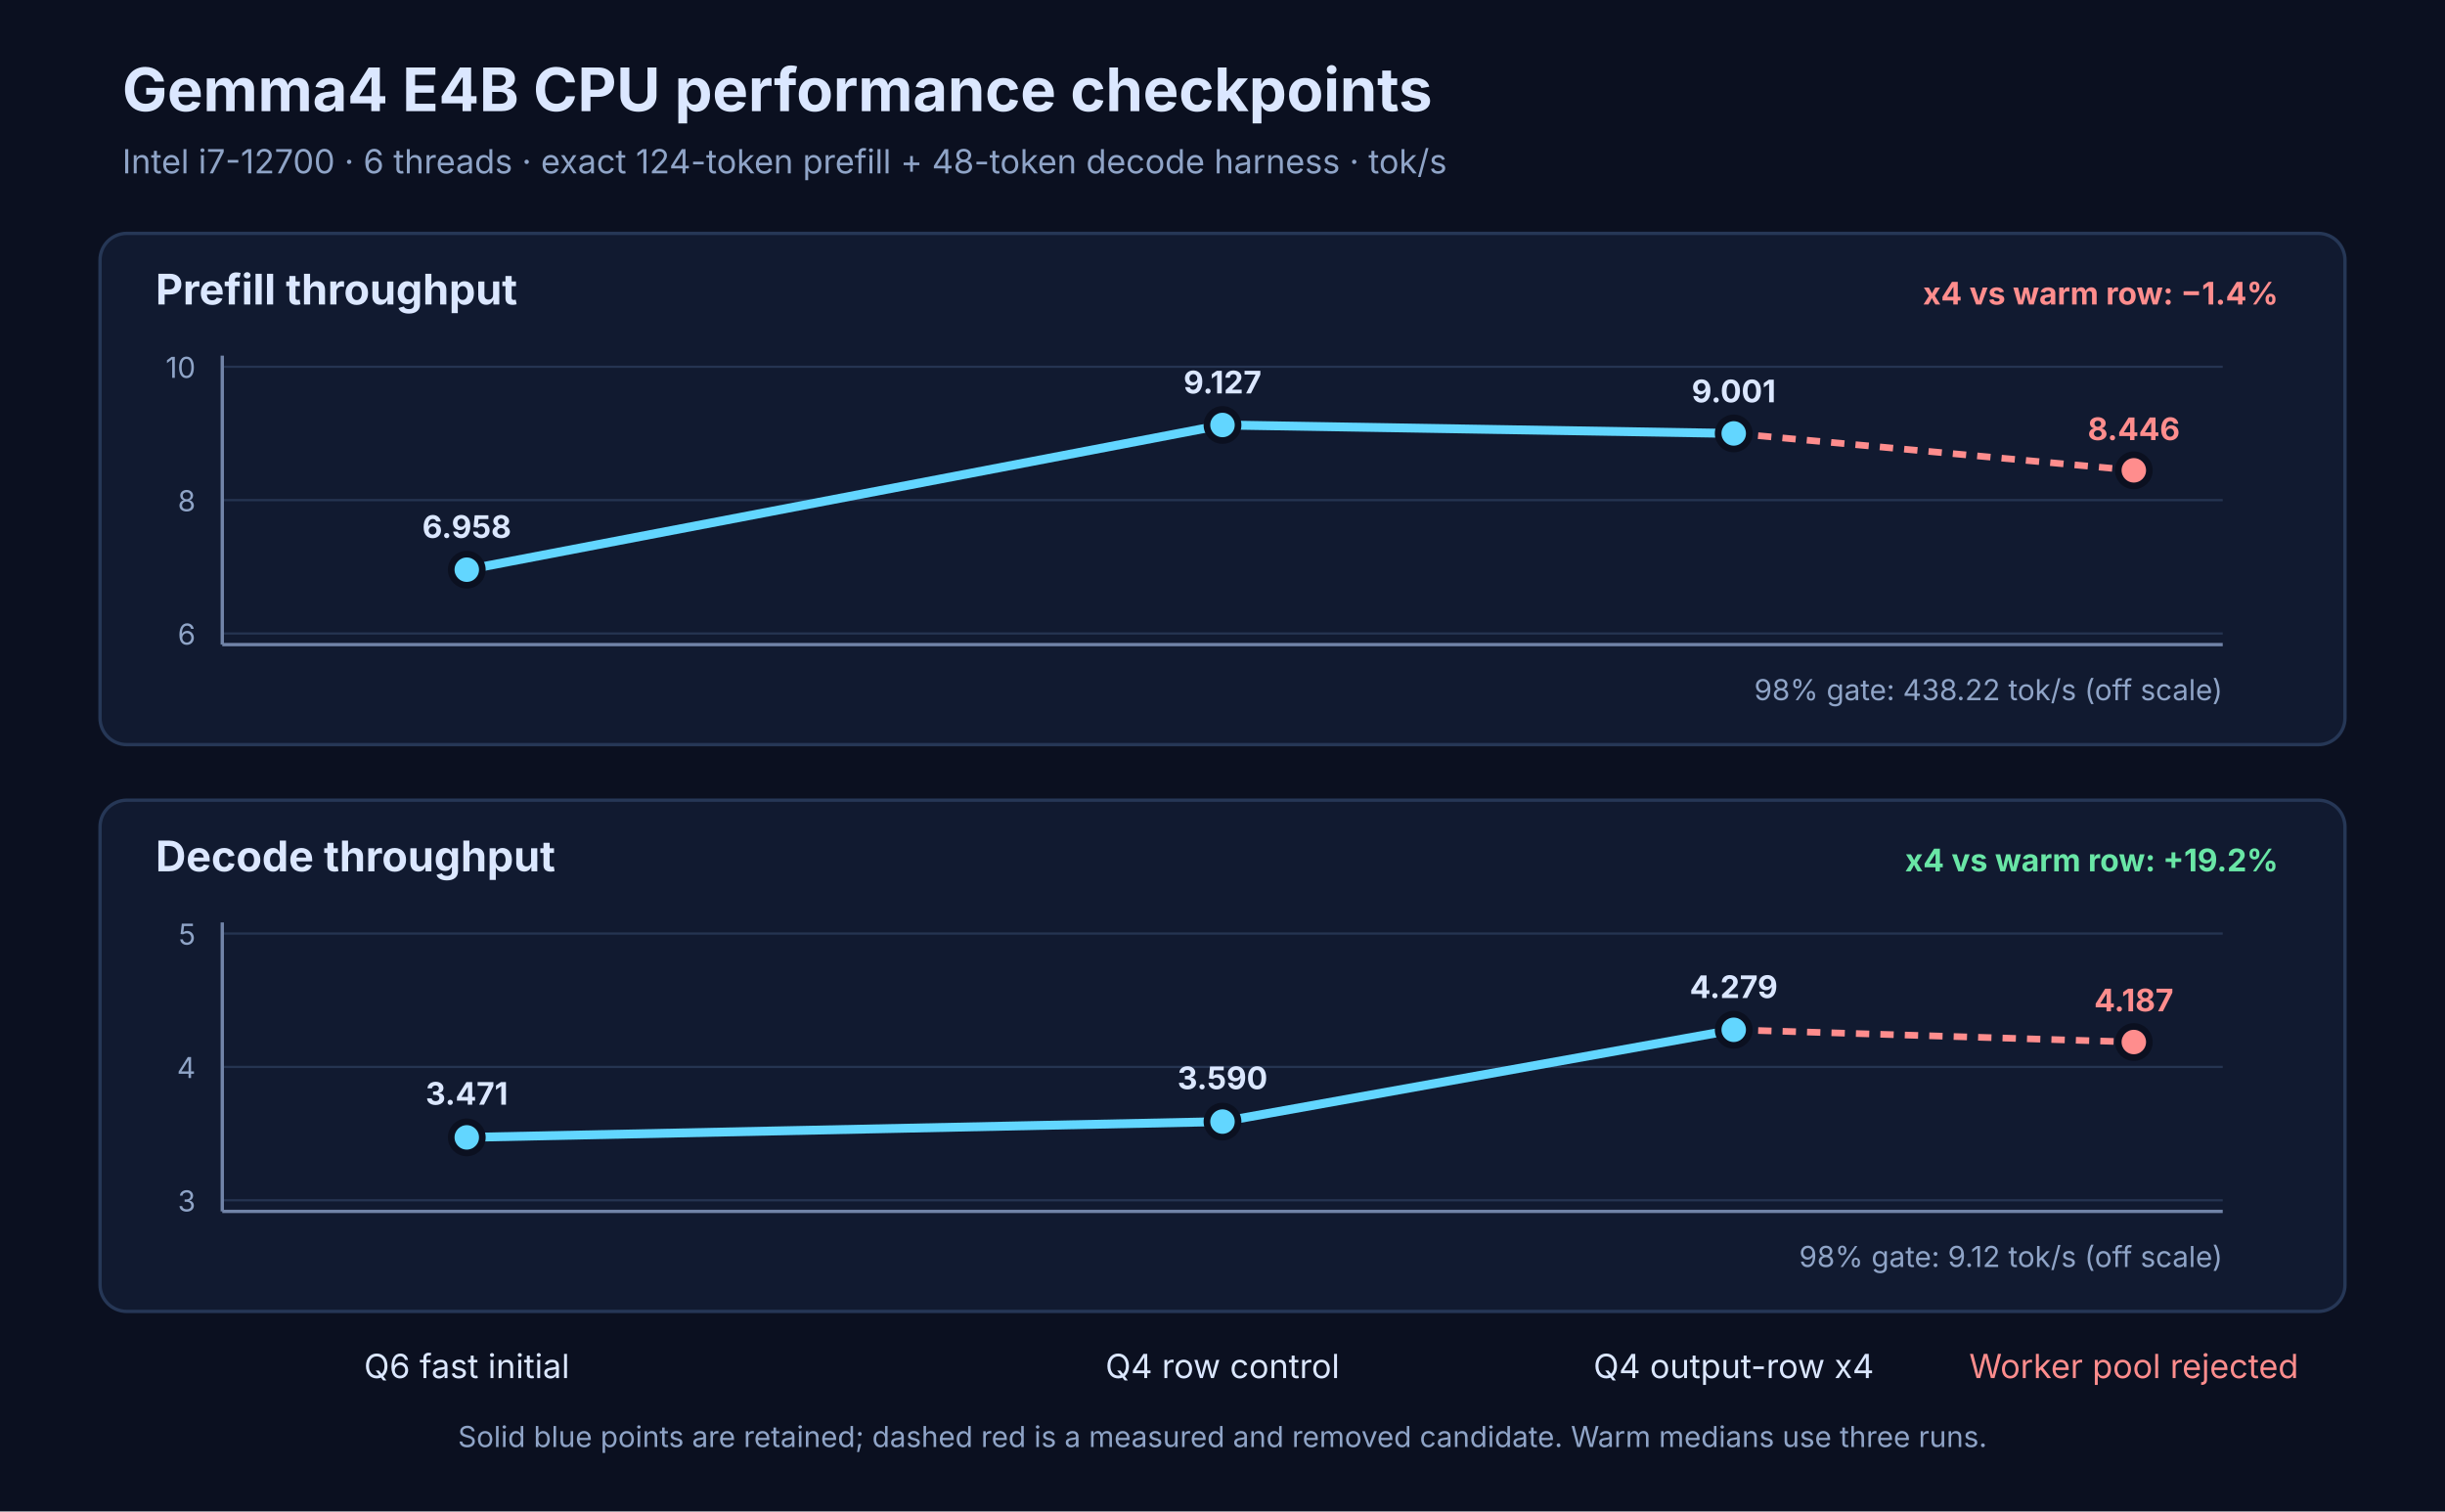
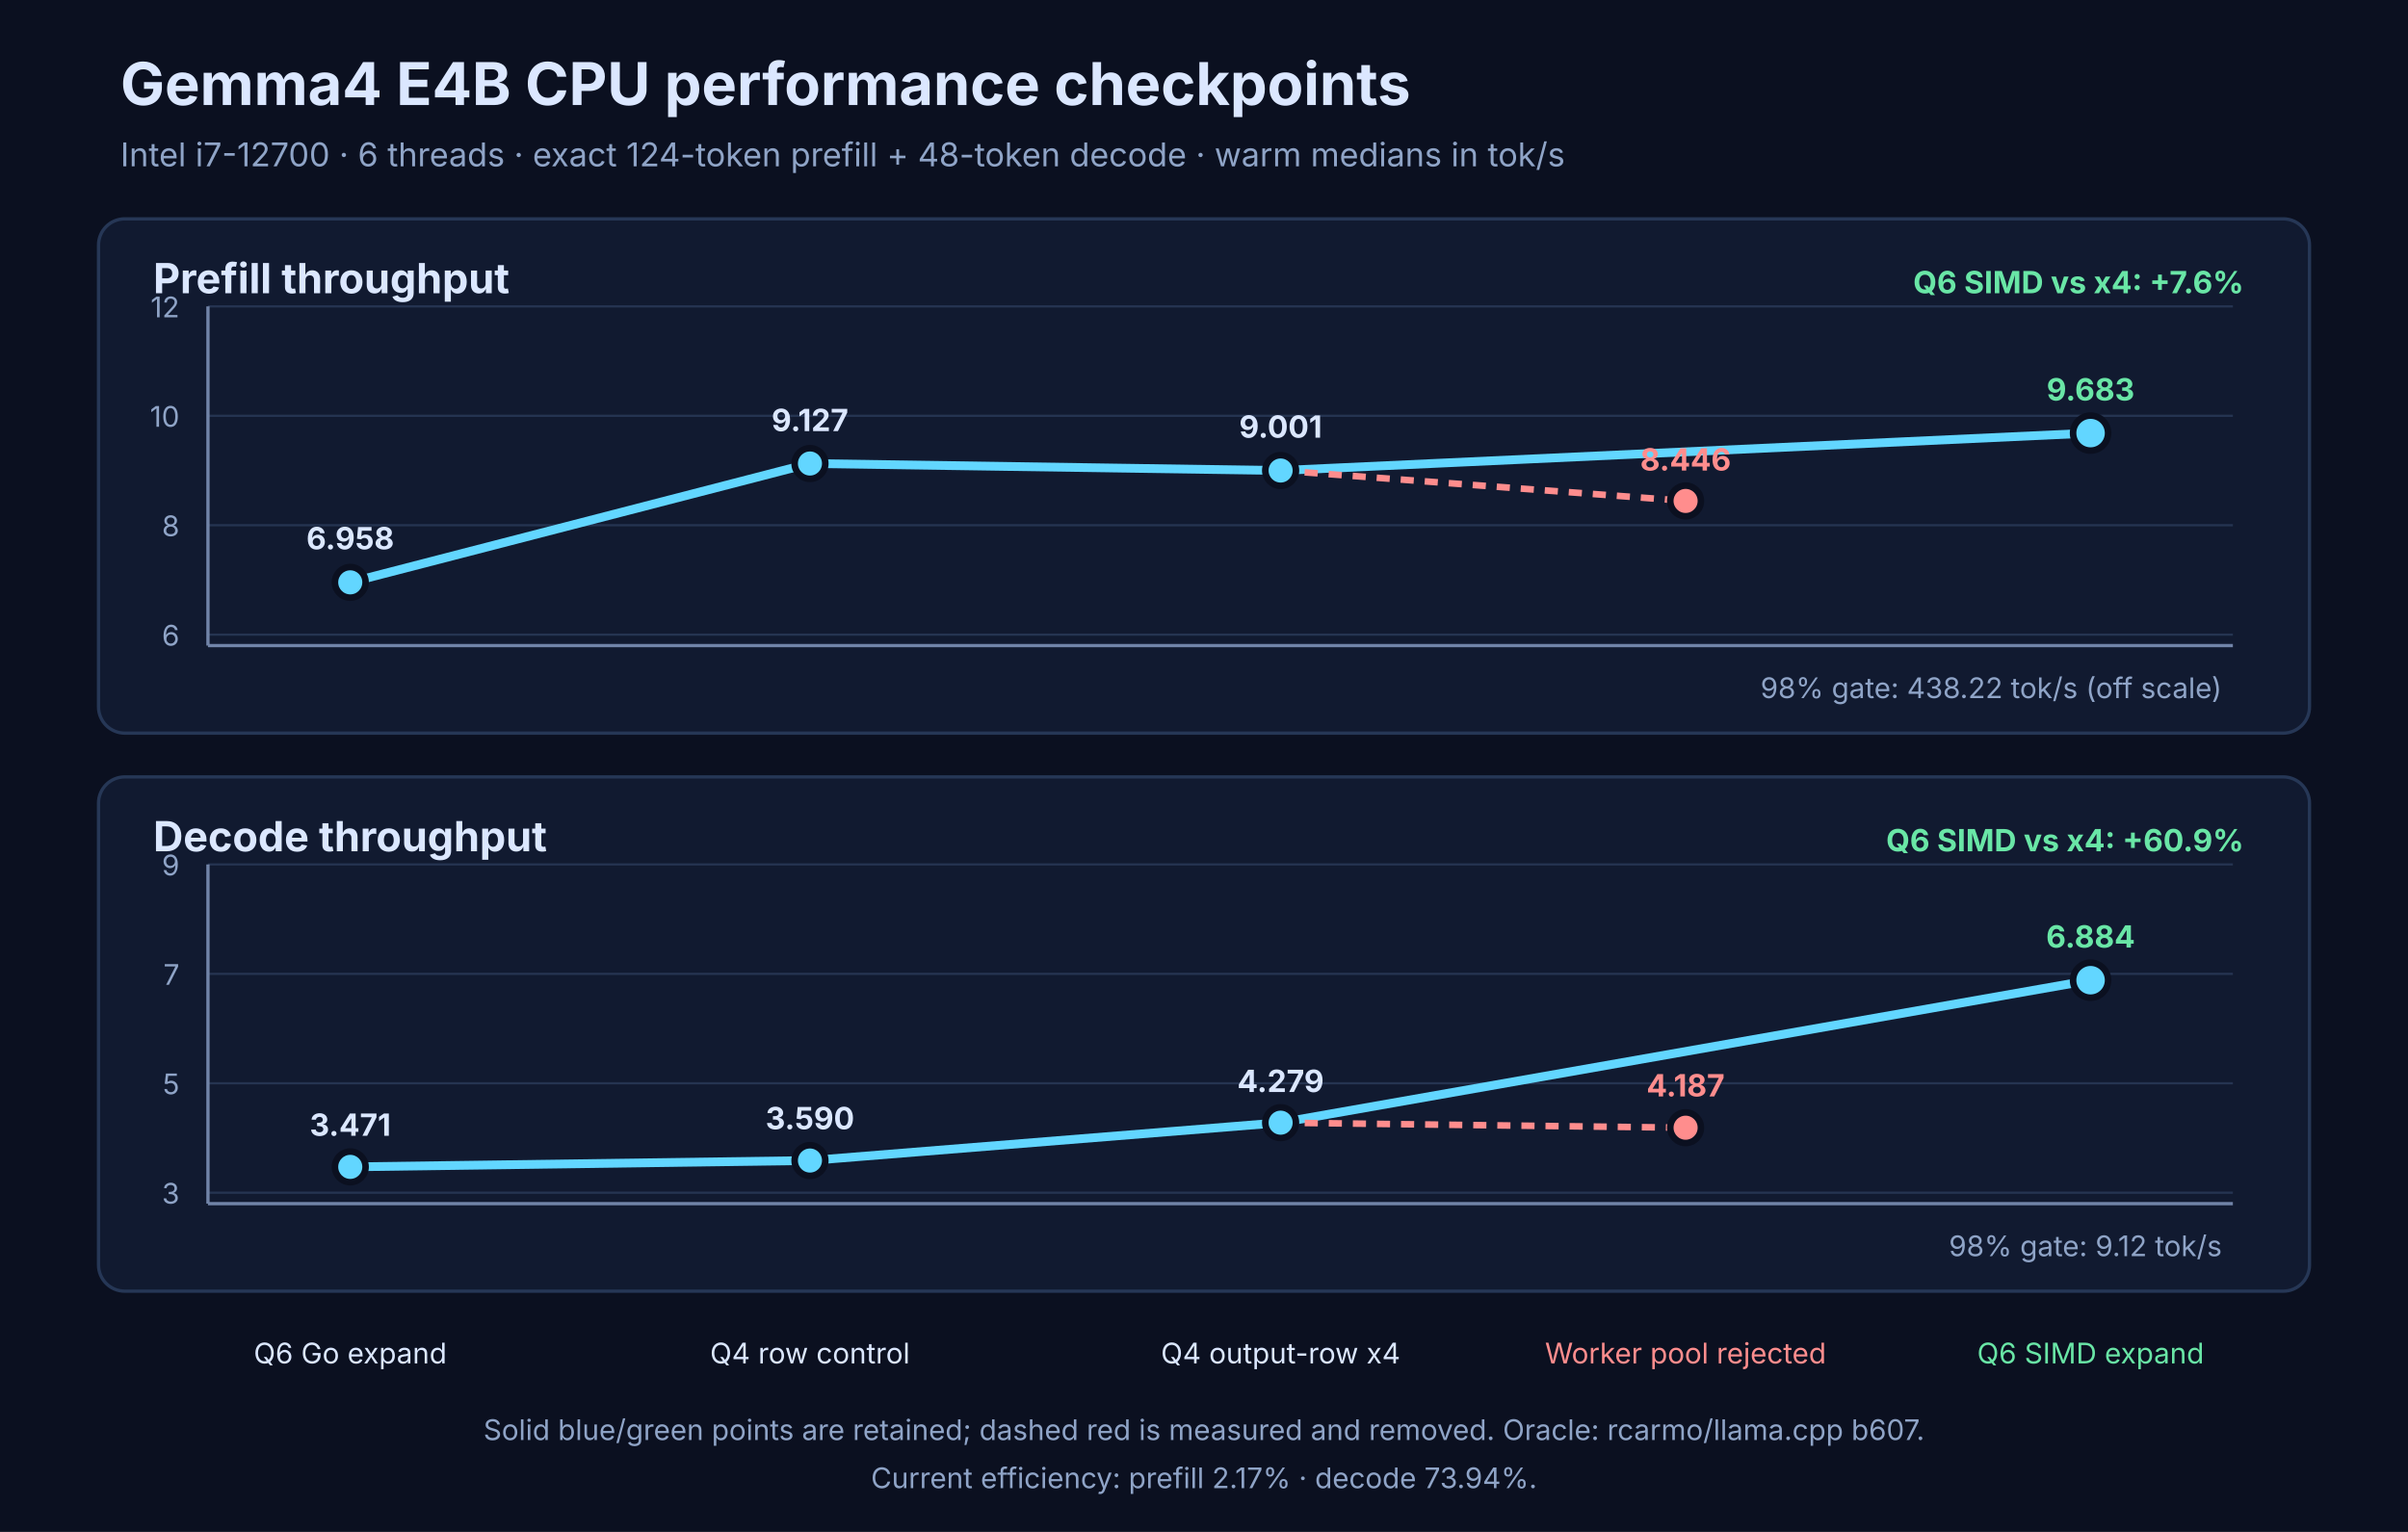
- <svg xmlns="http://www.w3.org/2000/svg" width="1100" height="680" viewBox="0 0 1100 680" role="img" aria-labelledby="title desc">
-   <rect width="1100" height="680" fill="#0b1020" />
-   <style>
-     text{font-family:Inter,system-ui,sans-serif;fill:#dbe7ff}.muted{fill:#8fa4c7}.grid{stroke:#253451;stroke-width:1}.axis{stroke:#7184a8;stroke-width:1.5}.target{stroke:#f59e0b;stroke-width:2;stroke-dasharray:7 6}.line{fill:none;stroke:#62d6ff;stroke-width:4}.point{fill:#62d6ff;stroke:#0b1020;stroke-width:3}.value{font-size:14px;font-weight:700}.small{font-size:13px}.label{font-size:15px}.panel{fill:#111a30;stroke:#263756;stroke-width:1.5}.gain{fill:#69e6a6}.loss{fill:#ff8d8d}
-   </style>
-   <text x="55" y="50" font-size="27" font-weight="700">Gemma4 E4B CPU performance checkpoints</text>
-   <text x="55" y="78" class="muted" font-size="15">Intel i7-12700 · 6 threads · exact 124-token prefill + 48-token decode harness · tok/s</text>
-   <rect class="panel" x="45" y="105" width="1010" height="230" rx="12" />
-   <text x="70" y="137" font-size="19" font-weight="700">Prefill throughput</text>
-   <text x="1025" y="137" text-anchor="end" class="loss value">x4 vs warm row: −1.4%</text>
-   <line class="grid" x1="100" y1="285" x2="1000" y2="285" />
-   <line class="grid" x1="100" y1="225" x2="1000" y2="225" />
-   <line class="grid" x1="100" y1="165" x2="1000" y2="165" />
-   <text x="88" y="290" text-anchor="end" class="muted small">6</text>
-   <text x="88" y="230" text-anchor="end" class="muted small">8</text>
-   <text x="88" y="170" text-anchor="end" class="muted small">10</text>
-   <line class="axis" x1="100" y1="160" x2="100" y2="290" />
-   <line class="axis" x1="100" y1="290" x2="1000" y2="290" />
-   <path class="line" d="M210 256.3 L550 191.2 L780 195.0" />
-   <path d="M780 195.0 L960 211.6" fill="none" stroke="#ff8d8d" stroke-width="3" stroke-dasharray="6 5" />
-   <circle class="point" cx="210" cy="256.3" r="7" />
-   <circle class="point" cx="550" cy="191.2" r="7" />
-   <circle class="point" cx="780" cy="195.0" r="7" />
-   <circle cx="960" cy="211.6" r="7" fill="#ff8d8d" stroke="#0b1020" stroke-width="3" />
-   <text class="value" x="210" y="242" text-anchor="middle">6.958</text>
-   <text class="value" x="550" y="177" text-anchor="middle">9.127</text>
-   <text class="value" x="780" y="181" text-anchor="middle">9.001</text>
-   <text class="value loss" x="960" y="198" text-anchor="middle">8.446</text>
-   <text x="1000" y="315" text-anchor="end" class="muted small">98% gate: 438.22 tok/s (off scale)</text>
-   <rect class="panel" x="45" y="360" width="1010" height="230" rx="12" />
-   <text x="70" y="392" font-size="19" font-weight="700">Decode throughput</text>
-   <text x="1025" y="392" text-anchor="end" class="gain value">x4 vs warm row: +19.2%</text>
-   <line class="grid" x1="100" y1="540" x2="1000" y2="540" />
-   <line class="grid" x1="100" y1="480" x2="1000" y2="480" />
-   <line class="grid" x1="100" y1="420" x2="1000" y2="420" />
-   <text x="88" y="545" text-anchor="end" class="muted small">3</text>
-   <text x="88" y="485" text-anchor="end" class="muted small">4</text>
-   <text x="88" y="425" text-anchor="end" class="muted small">5</text>
-   <line class="axis" x1="100" y1="415" x2="100" y2="545" />
-   <line class="axis" x1="100" y1="545" x2="1000" y2="545" />
-   <path class="line" d="M210 511.7 L550 504.6 L780 463.3" />
-   <path d="M780 463.3 L960 468.8" fill="none" stroke="#ff8d8d" stroke-width="3" stroke-dasharray="6 5" />
-   <circle class="point" cx="210" cy="511.7" r="7" />
-   <circle class="point" cx="550" cy="504.6" r="7" />
-   <circle class="point" cx="780" cy="463.3" r="7" />
-   <circle cx="960" cy="468.8" r="7" fill="#ff8d8d" stroke="#0b1020" stroke-width="3" />
-   <text class="value" x="210" y="497" text-anchor="middle">3.471</text>
-   <text class="value" x="550" y="490" text-anchor="middle">3.590</text>
-   <text class="value" x="780" y="449" text-anchor="middle">4.279</text>
-   <text class="value loss" x="960" y="455" text-anchor="middle">4.187</text>
-   <text x="1000" y="570" text-anchor="end" class="muted small">98% gate: 9.12 tok/s (off scale)</text>
-   <text x="210" y="620" text-anchor="middle" class="label">Q6 fast initial</text>
-   <text x="550" y="620" text-anchor="middle" class="label">Q4 row control</text>
-   <text x="780" y="620" text-anchor="middle" class="label">Q4 output-row x4</text>
-   <text x="960" y="620" text-anchor="middle" class="loss label">Worker pool rejected</text>
-   <text x="550" y="651" text-anchor="middle" class="muted small">Solid blue points are retained; dashed red is a measured and removed candidate. Warm medians use three runs.</text>
+ <svg xmlns="http://www.w3.org/2000/svg" width="1100" height="700" viewBox="0 0 1100 700" role="img" aria-labelledby="title desc">
+   <rect width="1100" height="700" fill="#0b1020" />
+   <style>text{font-family:Inter,system-ui,sans-serif;fill:#dbe7ff}.muted{fill:#8fa4c7}.grid{stroke:#253451}.axis{stroke:#7184a8;stroke-width:1.5}.panel{fill:#111a30;stroke:#263756;stroke-width:1.5}.line{fill:none;stroke:#62d6ff;stroke-width:4}.branch{fill:none;stroke:#ff8d8d;stroke-width:3;stroke-dasharray:6 5}.point{fill:#62d6ff;stroke:#0b1020;stroke-width:3}.rejected{fill:#ff8d8d;stroke:#0b1020;stroke-width:3}.value{font-size:14px;font-weight:700}.small{font-size:13px}.label{font-size:13px}.gain{fill:#69e6a6}.loss{fill:#ff8d8d}</style>
+   <text x="55" y="48" font-size="27" font-weight="700">Gemma4 E4B CPU performance checkpoints</text>
+   <text x="55" y="76" class="muted" font-size="15">Intel i7-12700 · 6 threads · exact 124-token prefill + 48-token decode · warm medians in tok/s</text>
+   <rect class="panel" x="45" y="100" width="1010" height="235" rx="12" />
+   <text x="70" y="134" font-size="19" font-weight="700">Prefill throughput</text>
+   <text x="1025" y="134" text-anchor="end" class="gain value">Q6 SIMD vs x4: +7.6%</text>
+   <line class="grid" x1="95" y1="290" x2="1020" y2="290" />
+   <line class="grid" x1="95" y1="240" x2="1020" y2="240" />
+   <line class="grid" x1="95" y1="190" x2="1020" y2="190" />
+   <line class="grid" x1="95" y1="140" x2="1020" y2="140" />
+   <text x="82" y="295" text-anchor="end" class="muted small">6</text>
+   <text x="82" y="245" text-anchor="end" class="muted small">8</text>
+   <text x="82" y="195" text-anchor="end" class="muted small">10</text>
+   <text x="82" y="145" text-anchor="end" class="muted small">12</text>
+   <line class="axis" x1="95" y1="140" x2="95" y2="295" />
+   <line class="axis" x1="95" y1="295" x2="1020" y2="295" />
+   <path class="line" d="M160 266.1 L370 211.8 L585 215.0 L955 197.9" />
+   <path class="branch" d="M585 215.0 L770 228.9" />
+   <circle class="point" cx="160" cy="266.1" r="7" />
+   <circle class="point" cx="370" cy="211.8" r="7" />
+   <circle class="point" cx="585" cy="215" r="7" />
+   <circle class="rejected" cx="770" cy="228.9" r="7" />
+   <circle class="point" cx="955" cy="197.9" r="8" />
+   <text class="value" x="160" y="251" text-anchor="middle">6.958</text>
+   <text class="value" x="370" y="197" text-anchor="middle">9.127</text>
+   <text class="value" x="585" y="200" text-anchor="middle">9.001</text>
+   <text class="value loss" x="770" y="215" text-anchor="middle">8.446</text>
+   <text class="value gain" x="955" y="183" text-anchor="middle">9.683</text>
+   <text x="1015" y="319" text-anchor="end" class="muted small">98% gate: 438.22 tok/s (off scale)</text>
+   <rect class="panel" x="45" y="355" width="1010" height="235" rx="12" />
+   <text x="70" y="389" font-size="19" font-weight="700">Decode throughput</text>
+   <text x="1025" y="389" text-anchor="end" class="gain value">Q6 SIMD vs x4: +60.9%</text>
+   <line class="grid" x1="95" y1="545" x2="1020" y2="545" />
+   <line class="grid" x1="95" y1="495" x2="1020" y2="495" />
+   <line class="grid" x1="95" y1="445" x2="1020" y2="445" />
+   <line class="grid" x1="95" y1="395" x2="1020" y2="395" />
+   <text x="82" y="550" text-anchor="end" class="muted small">3</text>
+   <text x="82" y="500" text-anchor="end" class="muted small">5</text>
+   <text x="82" y="450" text-anchor="end" class="muted small">7</text>
+   <text x="82" y="400" text-anchor="end" class="muted small">9</text>
+   <line class="axis" x1="95" y1="395" x2="95" y2="550" />
+   <line class="axis" x1="95" y1="550" x2="1020" y2="550" />
+   <path class="line" d="M160 533.2 L370 530.3 L585 513.0 L955 447.9" />
+   <path class="branch" d="M585 513.0 L770 515.3" />
+   <circle class="point" cx="160" cy="533.2" r="7" />
+   <circle class="point" cx="370" cy="530.3" r="7" />
+   <circle class="point" cx="585" cy="513" r="7" />
+   <circle class="rejected" cx="770" cy="515.3" r="7" />
+   <circle class="point" cx="955" cy="447.9" r="8" />
+   <text class="value" x="160" y="519" text-anchor="middle">3.471</text>
+   <text class="value" x="370" y="516" text-anchor="middle">3.590</text>
+   <text class="value" x="585" y="499" text-anchor="middle">4.279</text>
+   <text class="value loss" x="770" y="501" text-anchor="middle">4.187</text>
+   <text class="value gain" x="955" y="433" text-anchor="middle">6.884</text>
+   <text x="1015" y="574" text-anchor="end" class="muted small">98% gate: 9.12 tok/s</text>
+   <text x="160" y="623" text-anchor="middle" class="label">Q6 Go expand</text>
+   <text x="370" y="623" text-anchor="middle" class="label">Q4 row control</text>
+   <text x="585" y="623" text-anchor="middle" class="label">Q4 output-row x4</text>
+   <text x="770" y="623" text-anchor="middle" class="loss label">Worker pool rejected</text>
+   <text x="955" y="623" text-anchor="middle" class="gain label">Q6 SIMD expand</text>
+   <text x="550" y="658" text-anchor="middle" class="muted small">Solid blue/green points are retained; dashed red is measured and removed. Oracle: rcarmo/llama.cpp b607.</text>
+   <text x="550" y="680" text-anchor="middle" class="muted small">Current efficiency: prefill 2.17% · decode 73.94%.</text>
</svg>
